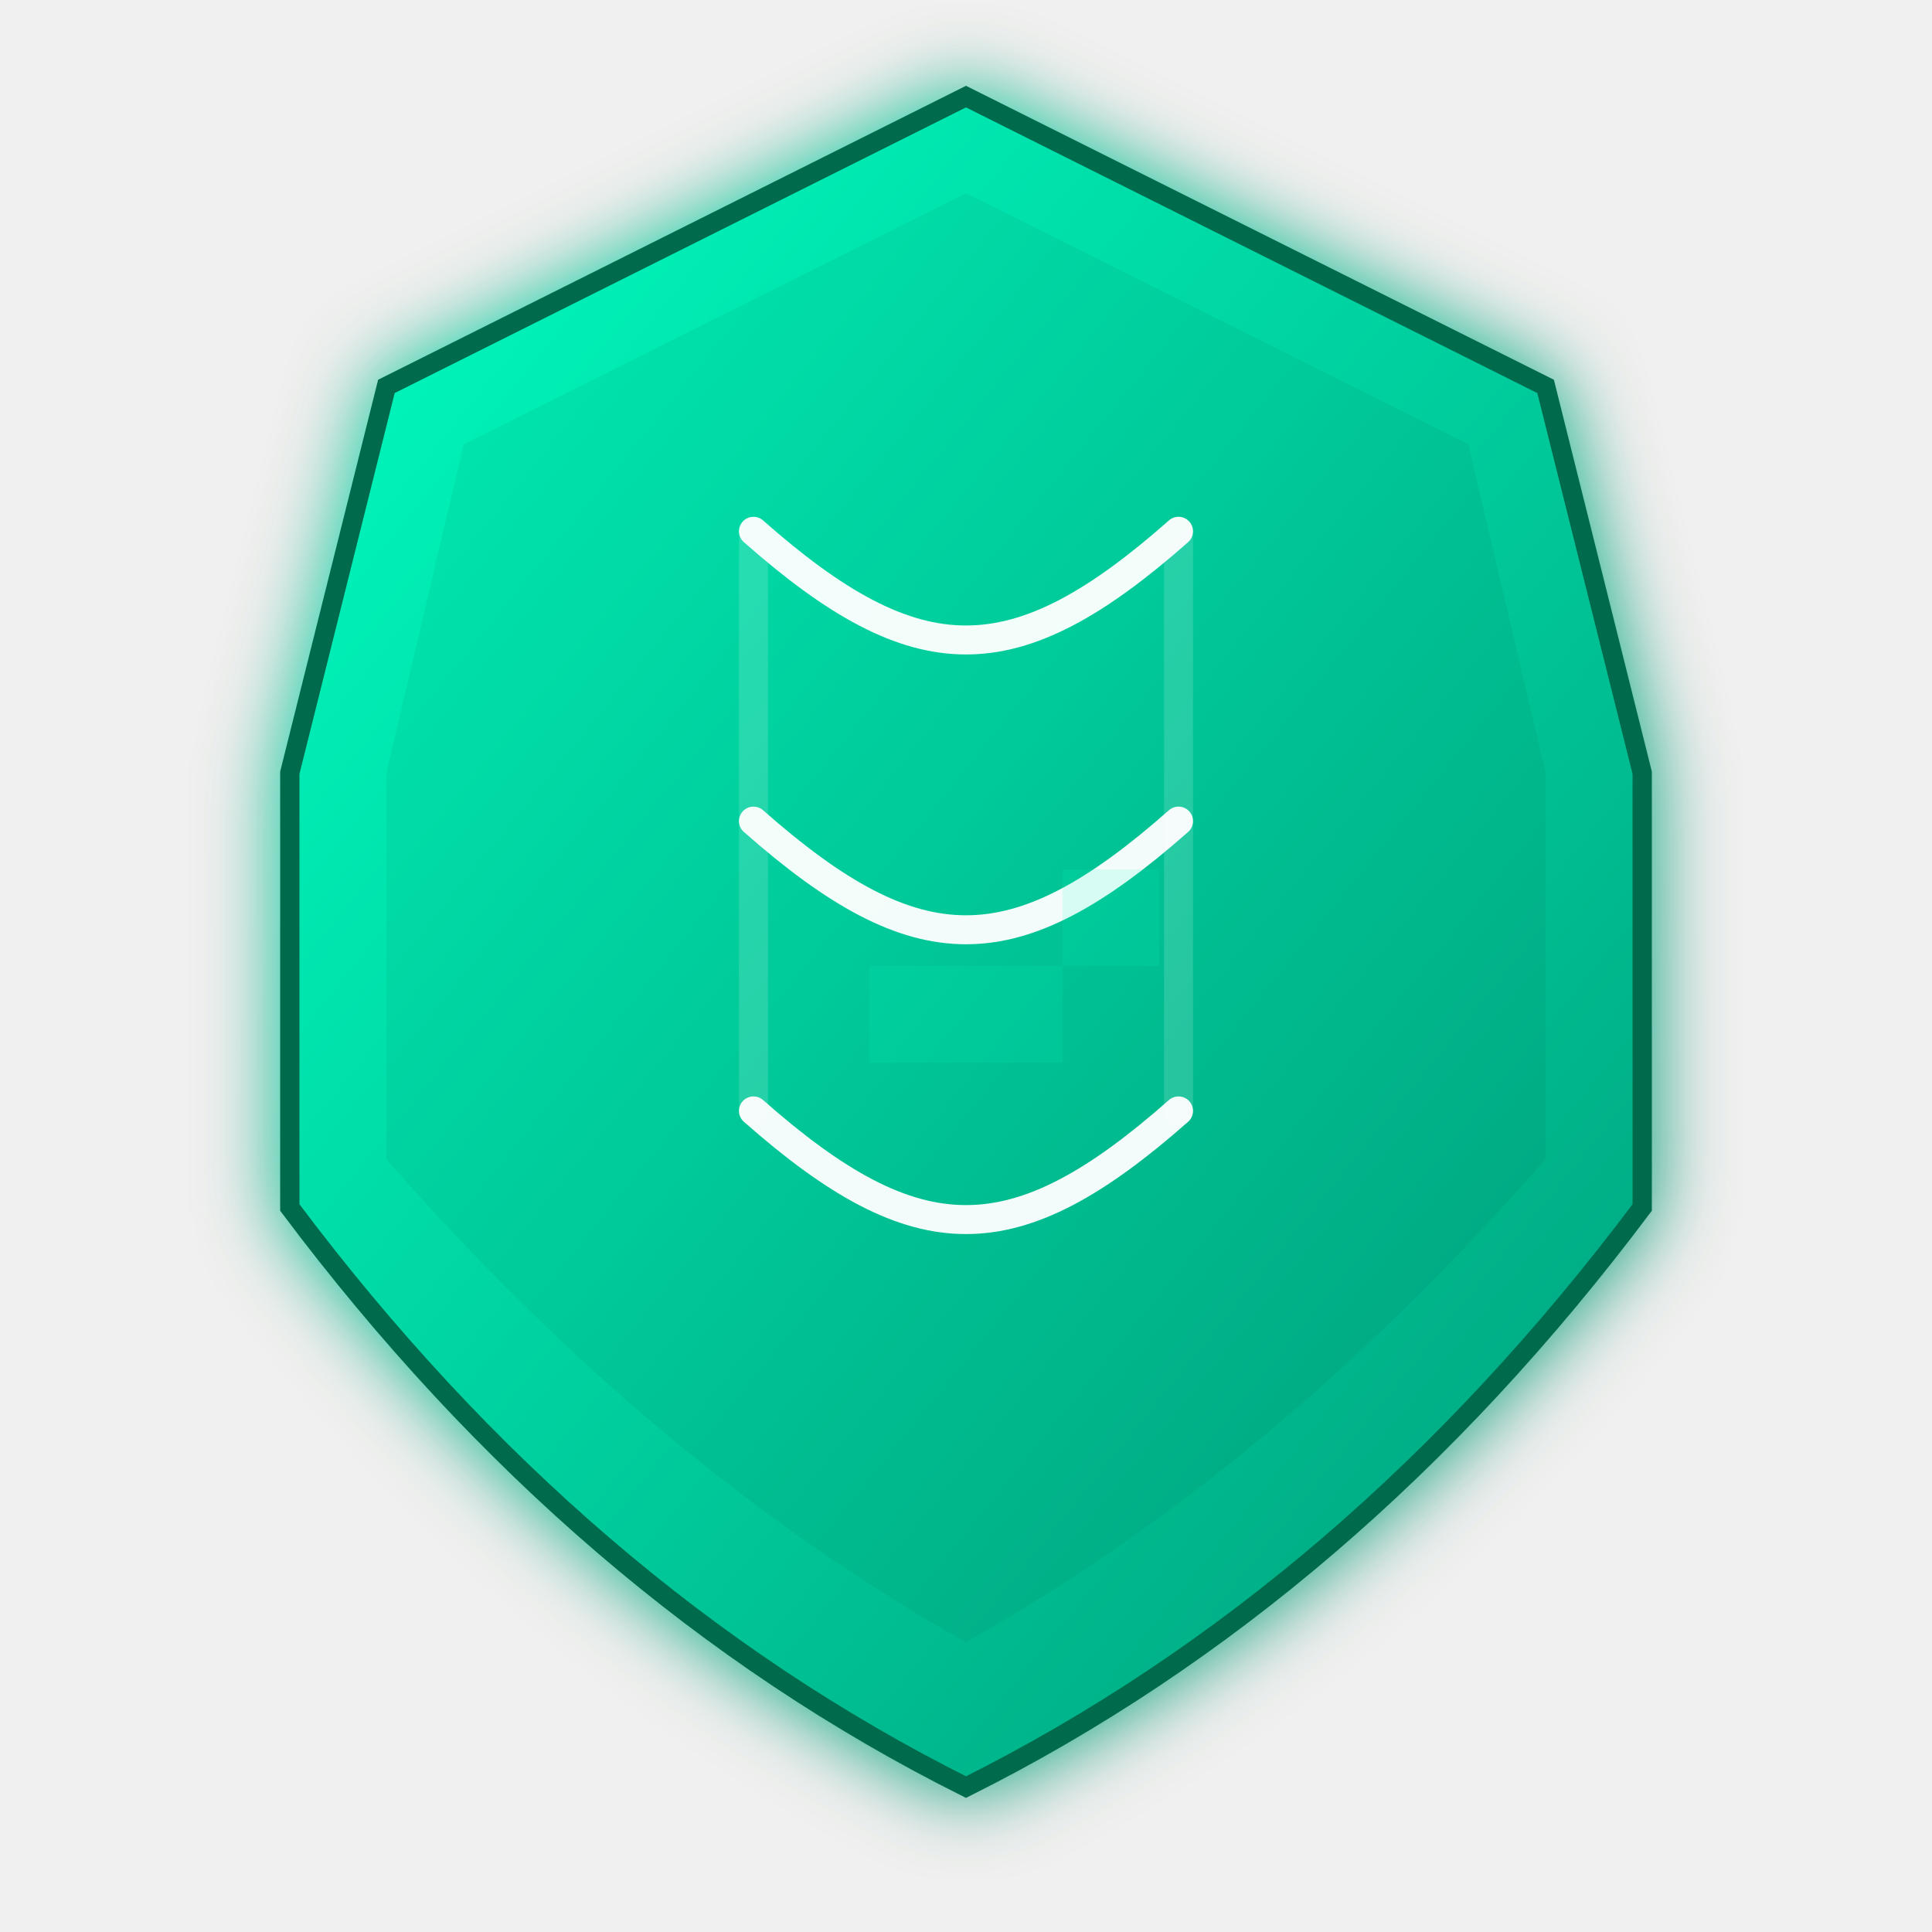
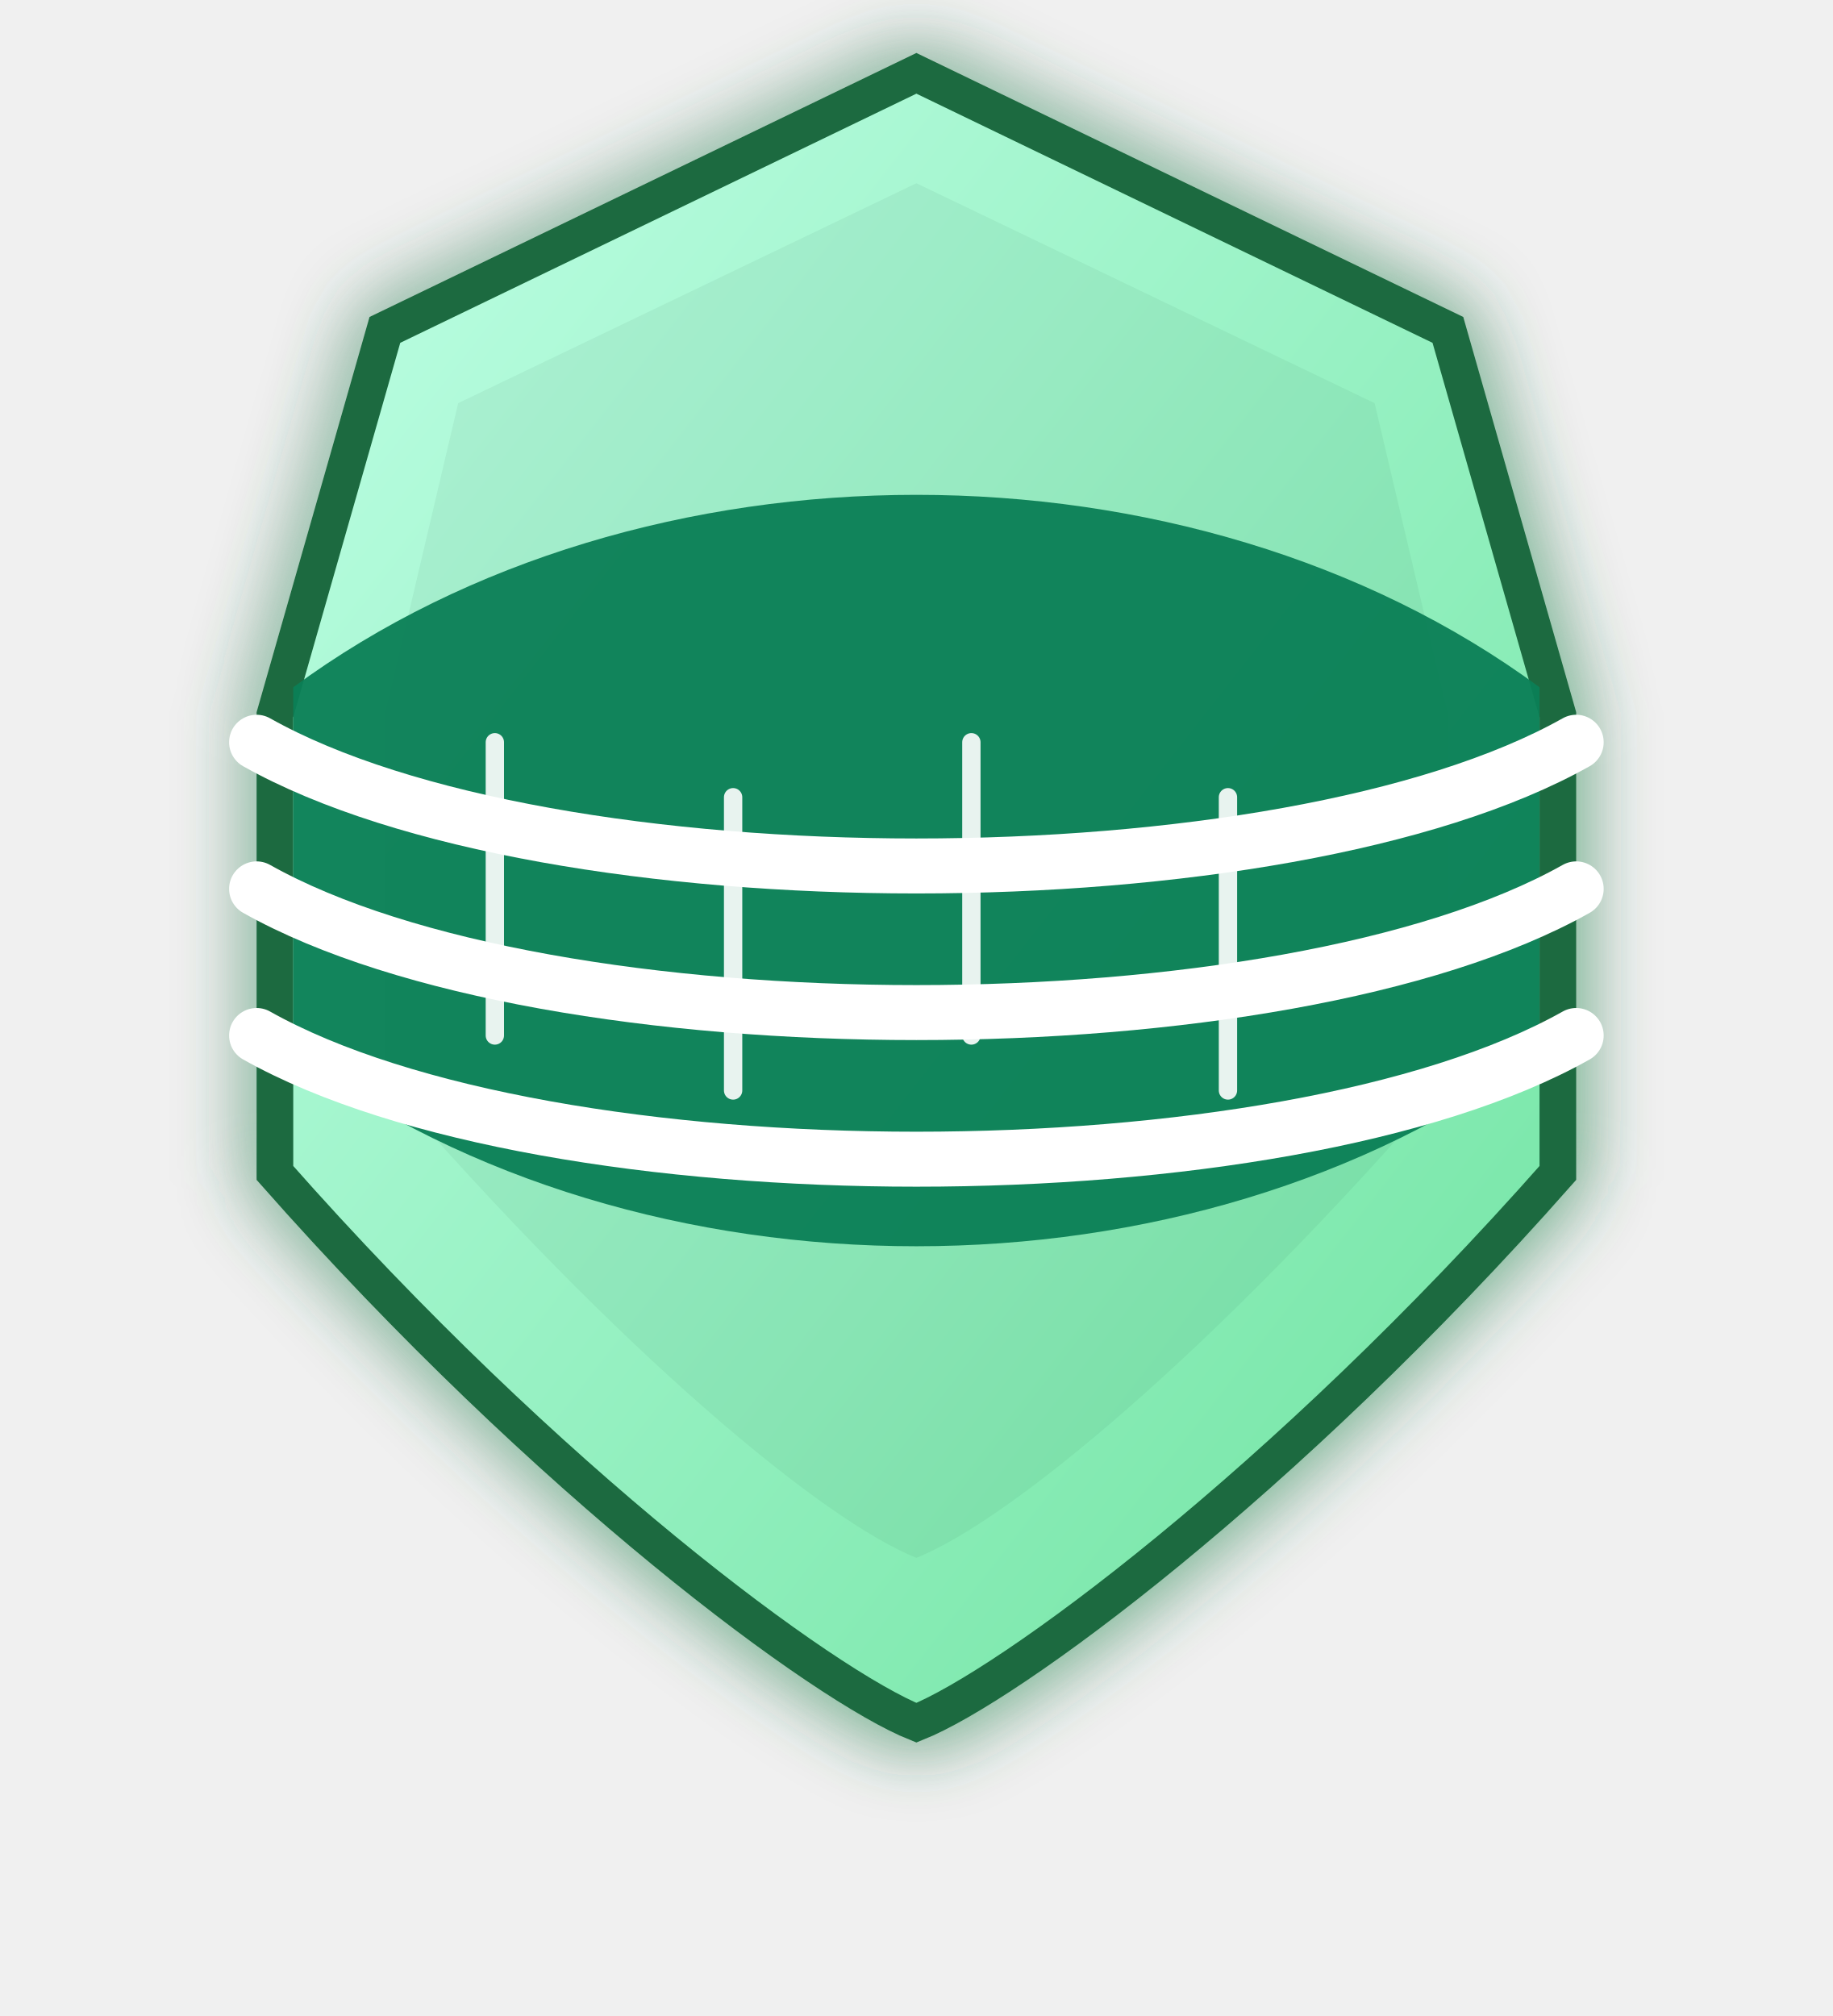
- <svg xmlns="http://www.w3.org/2000/svg" width="400" height="400" viewBox="0 0 200 200" role="img" aria-label="BioGuard Sentinel Logo">
+ <svg xmlns="http://www.w3.org/2000/svg" viewBox="0 0 200 220" width="400" height="440" role="img" aria-label="BioGuard Sentinel Logo">
  <defs>
-     <linearGradient id="g1" x1="0" x2="1" y1="0" y2="1">
-       <stop offset="0" stop-color="#00ffc2" />
-       <stop offset="1" stop-color="#009e7a" />
+     <linearGradient id="gLight" x1="0" x2="1" y1="0" y2="1">
+       <stop offset="0" stop-color="#bfffe6" />
+       <stop offset="1" stop-color="#6fe3a0" />
    </linearGradient>
-     <filter id="glow" x="-50%" y="-50%" width="200%" height="200%">
-       <feGaussianBlur stdDeviation="4" result="coloredBlur" />
+     <linearGradient id="gDeep" x1="0" x2="1" y1="0" y2="1">
+       <stop offset="0" stop-color="#00ffd6" />
+       <stop offset="1" stop-color="#00b37a" />
+     </linearGradient>
+     <filter id="neon" x="-50%" y="-50%" width="200%" height="200%">
+       <feGaussianBlur stdDeviation="4" result="blur" />
      <feMerge>
-         <feMergeNode in="coloredBlur" />
+         <feMergeNode in="blur" />
        <feMergeNode in="SourceGraphic" />
      </feMerge>
    </filter>
  </defs>
-   <path d="M100 10 L160 40 L170 80 L170 125 Q140 165 100 185 Q60 165 30 125 L30 80 L40 40 Z" fill="url(#g1)" stroke="#006b4e" stroke-width="2" filter="url(#glow)" />
-   <path d="M100 20 L152 46 L160 80 L160 120 Q132 152 100 170 Q68 152 40 120 L40 80 L48 46 Z" fill="#013b2a" opacity="0.06" />
-   <g transform="translate(100,100)" stroke="#ffffff" stroke-width="3" fill="none" stroke-linecap="round">
-     <path d="M-22 -45 C -5 -30, 5 -30, 22 -45" opacity="0.95" />
-     <path d="M-22 -15 C -5 0, 5 0, 22 -15" opacity="0.95" />
-     <path d="M-22 15 C -5 30, 5 30, 22 15" opacity="0.95" />
-     <line x1="-22" y1="-45" x2="-22" y2="15" stroke-opacity="0.15" />
-     <line x1="22" y1="-45" x2="22" y2="15" stroke-opacity="0.15" />
+   <g id="shield">
+     <path d="M100,8 L158,36 L170,78 L170,128 C140,162 110,184 100,188 C90,184 60,162 30,128 L30,78 L42,36 Z" fill="url(#gLight)" stroke="#1b6a3f" stroke-width="4" filter="url(#neon)" />
+     <path d="M100,20 L150,44 L158,78 L158,118 C132,148 110,166 100,170 C90,166 68,148 42,118 L42,78 L50,44 Z" fill="#0b3d2b" opacity="0.06" />
  </g>
-   <g transform="translate(100,100)">
-     <path d="M-10 0 H10 V-10 H20 V0 H10 V10 H-10 V0 Z" fill="#00ffc2" opacity="0.12" />
+   <g id="helix" transform="translate(100,95)">
+     <path d="M-68,20 C-30,48 30,48 68,20 L68,-20 C30,-48 -30,-48 -68,-20 Z" fill="#0b7f56" opacity="0.95" />
+     <path d="M-72,18 C-40,36 40,36 72,18" stroke="#fff" stroke-width="6" fill="none" stroke-linecap="round" />
+     <path d="M-72,2 C-40,20 40,20 72,2" stroke="#fff" stroke-width="6" fill="none" stroke-linecap="round" />
+     <path d="M-72,-14 C-40,4 40,4 72,-14" stroke="#fff" stroke-width="6" fill="none" stroke-linecap="round" />
+     <g stroke="#ffffff" stroke-width="2" opacity="0.9" stroke-linecap="round">
+       <line x1="-46" y1="-14" x2="-46" y2="18" />
+       <line x1="-20" y1="-8" x2="-20" y2="24" />
+       <line x1="6" y1="-14" x2="6" y2="18" />
+       <line x1="34" y1="-8" x2="34" y2="24" />
+     </g>
  </g>
</svg>
